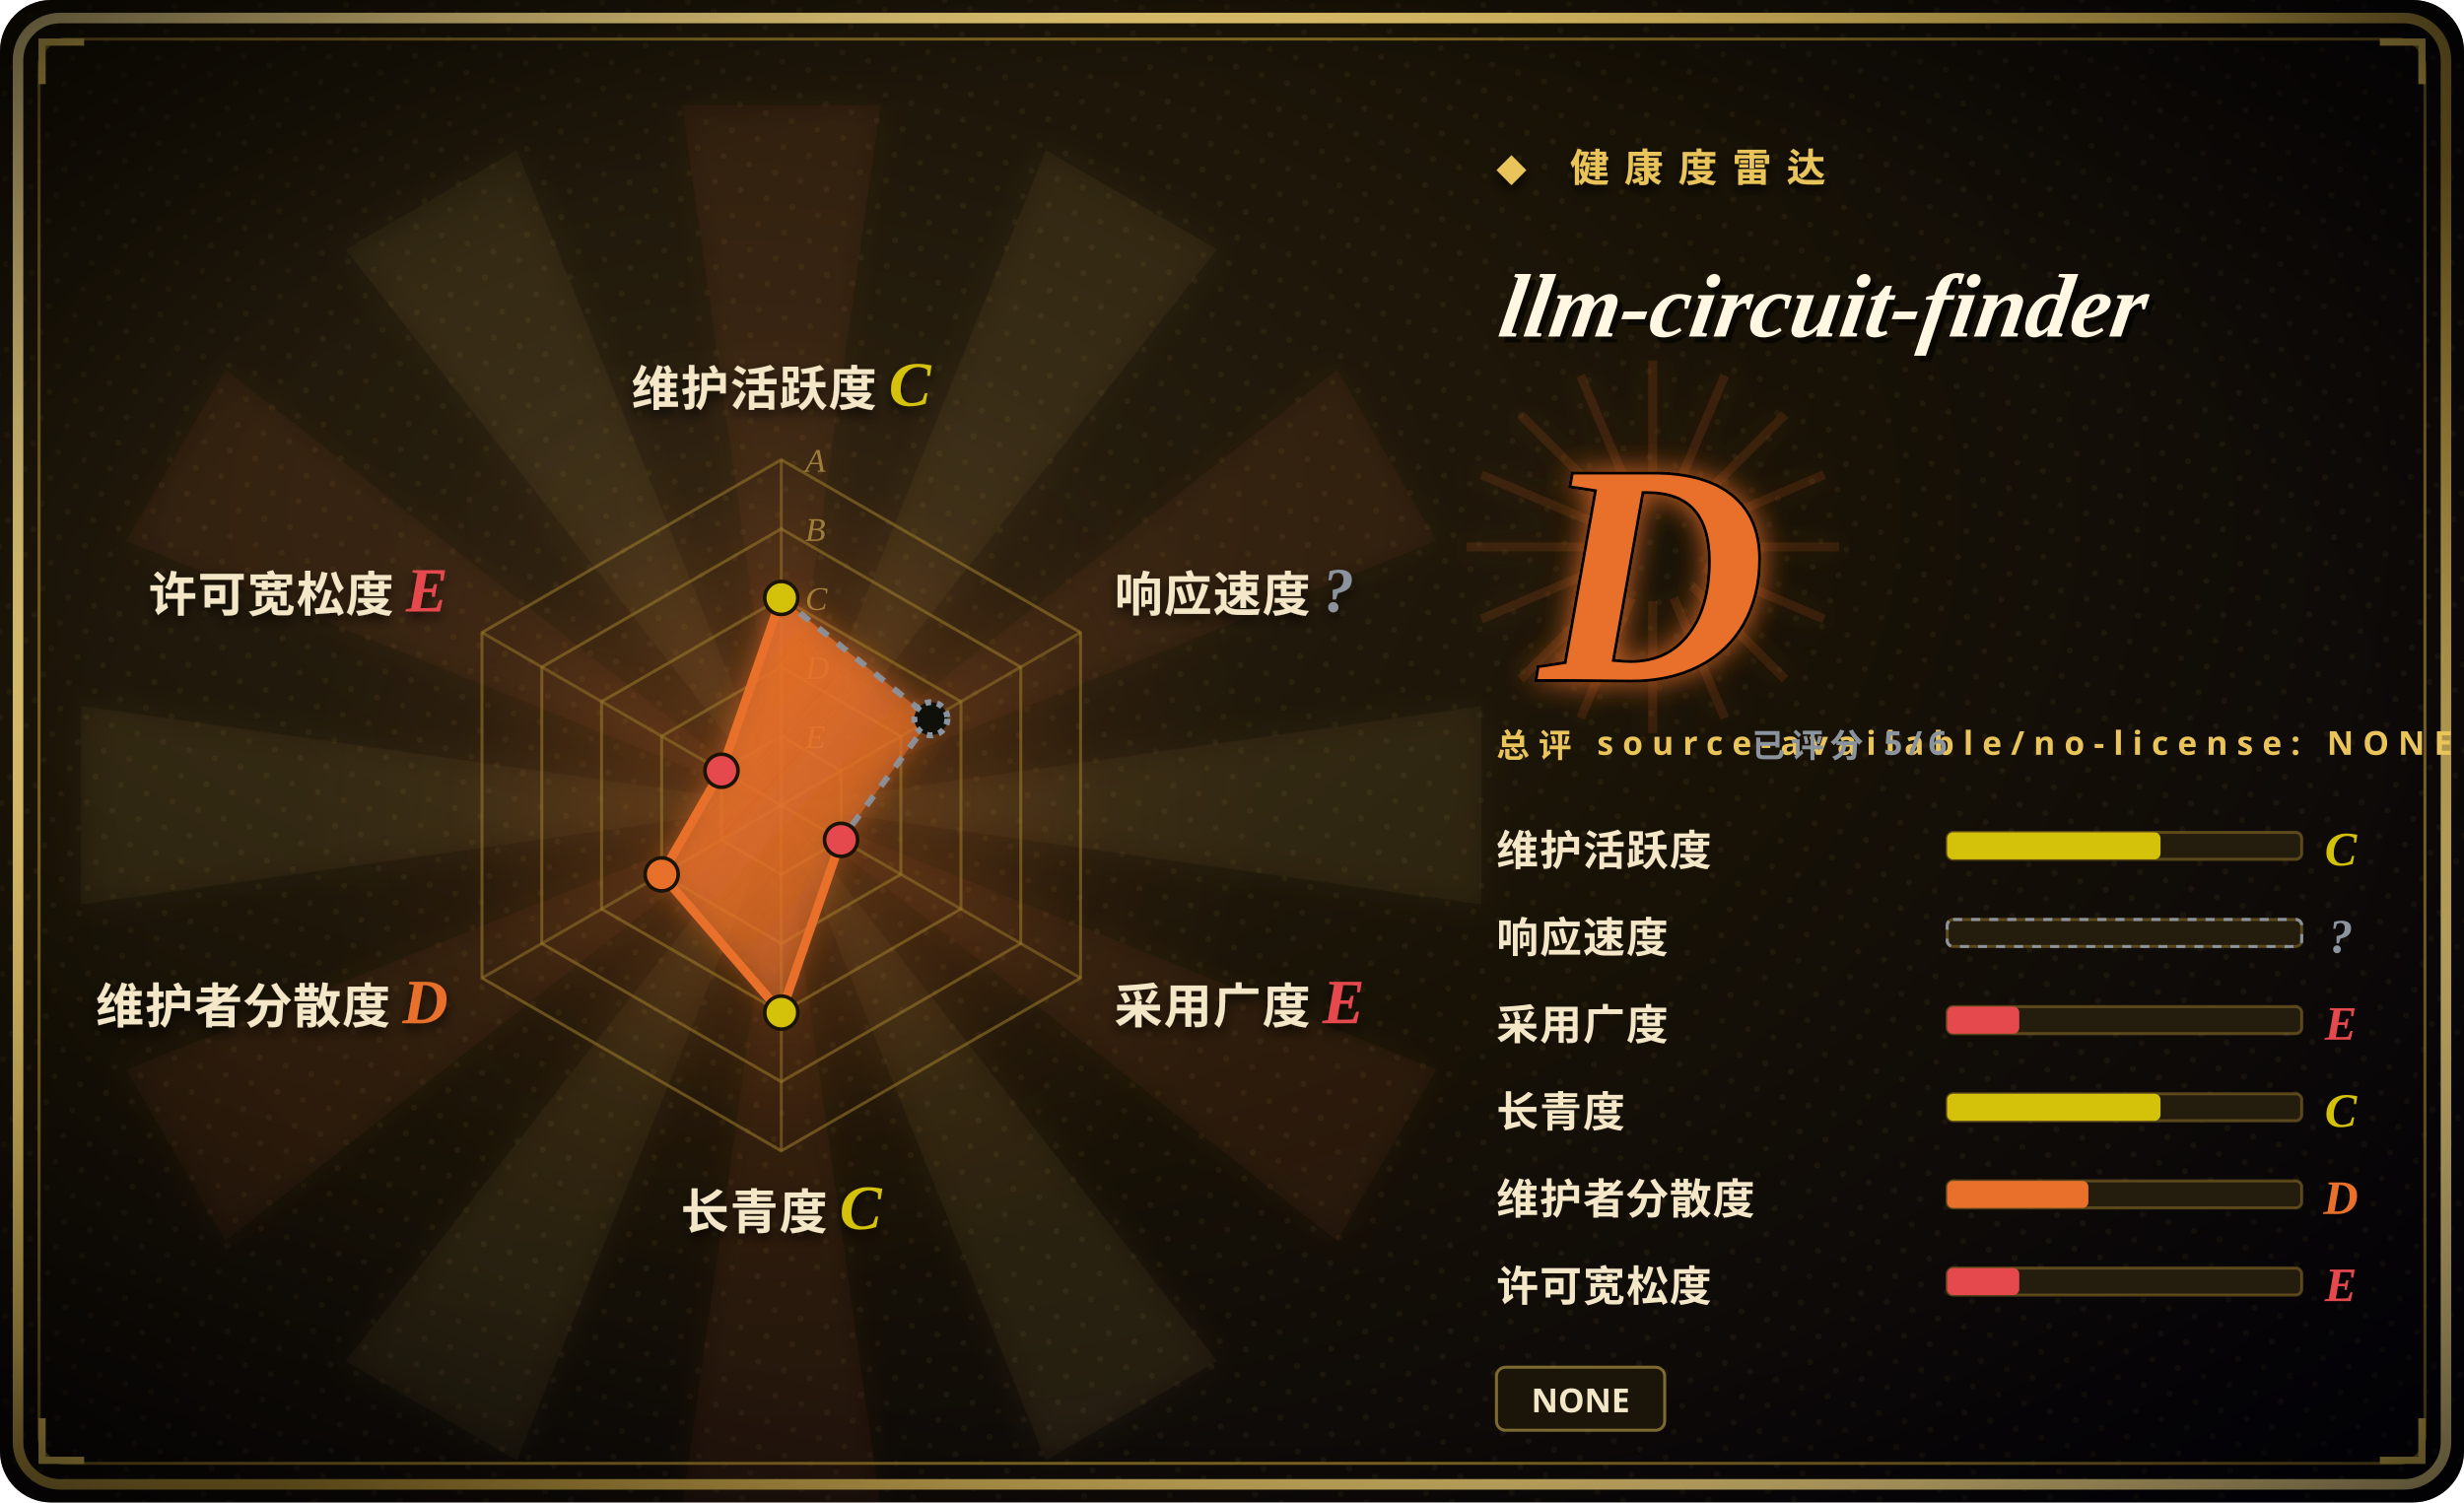
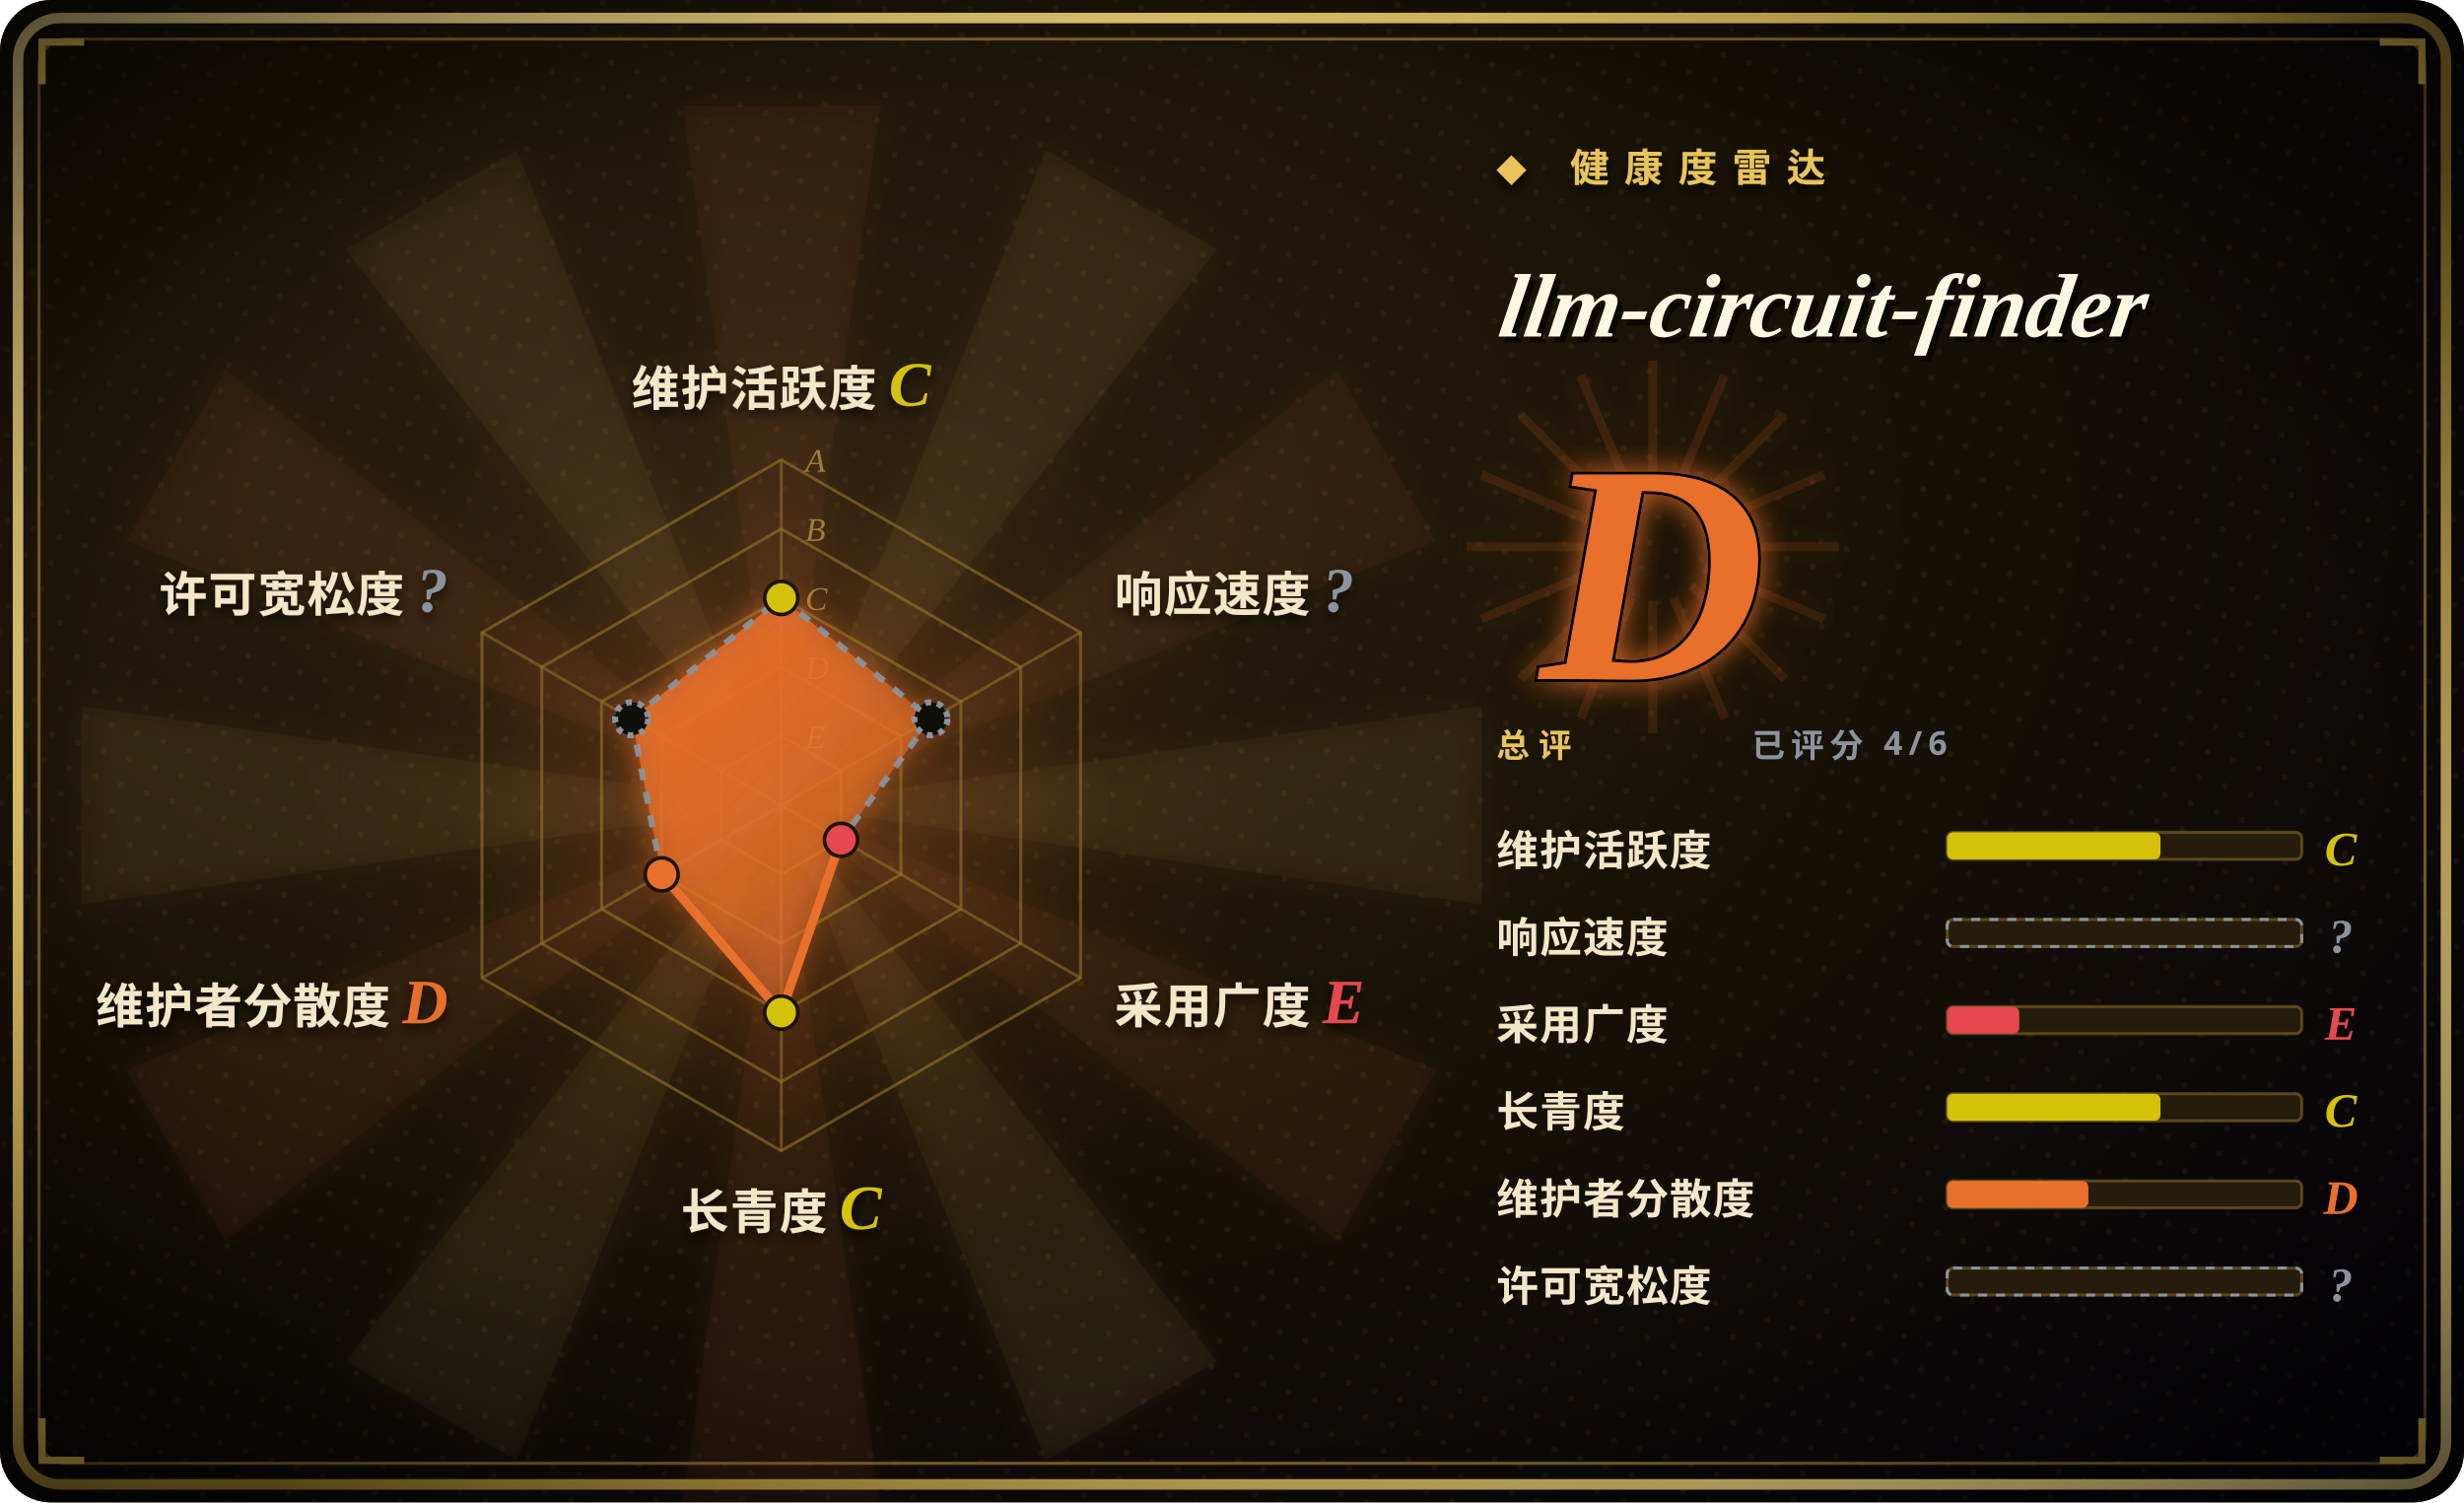
<svg xmlns="http://www.w3.org/2000/svg" width="820" height="500" viewBox="0 0 820 500">
  <defs>
    <radialGradient id="bg" cx="30%" cy="34%" r="90%">
      <stop offset="0%" stop-color="#2a2010" />
      <stop offset="48%" stop-color="#181206" />
      <stop offset="100%" stop-color="#05030a" />
    </radialGradient>
    <radialGradient id="vig" cx="50%" cy="50%" r="72%">
      <stop offset="62%" stop-color="#000000" stop-opacity="0" />
      <stop offset="100%" stop-color="#000000" stop-opacity="0.72" />
    </radialGradient>
    <linearGradient id="frame" x1="0" y1="0" x2="1" y2="1">
      <stop offset="0%" stop-color="#f6dd92" />
      <stop offset="45%" stop-color="#E8C45A" />
      <stop offset="55%" stop-color="#9c7d2a" />
      <stop offset="100%" stop-color="#f6dd92" />
    </linearGradient>
    <linearGradient id="poly" x1="0" y1="0" x2="0.7" y2="1">
      <stop offset="0%" stop-color="#E8702A" stop-opacity="0.92" />
      <stop offset="100%" stop-color="#E8702A" stop-opacity="0.34" />
    </linearGradient>
    <radialGradient id="halo" cx="50%" cy="50%" r="50%">
      <stop offset="0%" stop-color="#E8702A" stop-opacity="0.34" />
      <stop offset="68%" stop-color="#E8702A" stop-opacity="0.04" />
      <stop offset="100%" stop-color="#E8702A" stop-opacity="0" />
    </radialGradient>
    <filter id="glow" x="-60%" y="-60%" width="220%" height="220%">
      <feGaussianBlur stdDeviation="5" result="b" />
      <feMerge>
        <feMergeNode in="b" />
        <feMergeNode in="SourceGraphic" />
      </feMerge>
    </filter>
    <filter id="soft" x="-30%" y="-30%" width="160%" height="160%">
      <feDropShadow dx="0" dy="2" stdDeviation="2" flood-color="#000" flood-opacity="0.7" />
    </filter>
    <pattern id="halftone" width="9" height="9" patternUnits="userSpaceOnUse" patternTransform="rotate(18)">
      <circle cx="2" cy="2" r="1" fill="#E8C45A" fill-opacity="0.06" />
    </pattern>
  </defs>
  <rect width="820" height="500" rx="17" fill="url(#bg)" />
  <rect width="820" height="500" rx="17" fill="url(#halftone)" />
  <g opacity="0.5" filter="url(#glow)">
    <path d="M260,268 L493,235 L493,301 Z" fill="#E8C45A" fill-opacity="0.10" />
    <path d="M260,268 L478,356 L445,413 Z" fill="#E8702A" fill-opacity="0.10" />
    <path d="M260,268 L405,453 L348,486 Z" fill="#E8C45A" fill-opacity="0.10" />
    <path d="M260,268 L293,501 L227,501 Z" fill="#E8702A" fill-opacity="0.10" />
    <path d="M260,268 L172,486 L115,453 Z" fill="#E8C45A" fill-opacity="0.10" />
    <path d="M260,268 L75,413 L42,356 Z" fill="#E8702A" fill-opacity="0.10" />
    <path d="M260,268 L27,301 L27,235 Z" fill="#E8C45A" fill-opacity="0.10" />
    <path d="M260,268 L42,180 L75,123 Z" fill="#E8702A" fill-opacity="0.10" />
    <path d="M260,268 L115,83 L172,50 Z" fill="#E8C45A" fill-opacity="0.10" />
    <path d="M260,268 L227,35 L293,35 Z" fill="#E8702A" fill-opacity="0.10" />
    <path d="M260,268 L348,50 L405,83 Z" fill="#E8C45A" fill-opacity="0.10" />
    <path d="M260,268 L445,123 L478,180 Z" fill="#E8702A" fill-opacity="0.10" />
  </g>
  <circle cx="260" cy="268" r="161" fill="url(#halo)" />
  <rect x="6" y="6" width="808" height="488" rx="14" fill="none" stroke="url(#frame)" stroke-width="3.5" />
  <rect x="13" y="13" width="794" height="474" rx="9" fill="none" stroke="#9c7d2a" stroke-width="1" stroke-opacity="0.8" />
  <path d="M14,28 L14,14 L28,14" fill="none" stroke="#E8C45A" stroke-width="2.4" />
  <path d="M806,28 L806,14 L792,14" fill="none" stroke="#E8C45A" stroke-width="2.4" />
  <path d="M14,472 L14,486 L28,486" fill="none" stroke="#E8C45A" stroke-width="2.4" />
  <path d="M806,472 L806,486 L792,486" fill="none" stroke="#E8C45A" stroke-width="2.4" />
  <rect width="820" height="500" rx="17" fill="url(#vig)" />
  <polygon points="260.0,153.0 359.6,210.5 359.6,325.5 260.0,383.0 160.4,325.5 160.4,210.5" fill="none" stroke="#9c7d2a" stroke-opacity="0.55" stroke-width="1" />
  <polygon points="260.0,176.0 339.7,222.0 339.7,314.0 260.0,360.0 180.3,314.0 180.3,222.0" fill="none" stroke="#9c7d2a" stroke-opacity="0.55" stroke-width="1" />
  <polygon points="260.0,199.0 319.8,233.5 319.8,302.5 260.0,337.0 200.2,302.5 200.2,233.5" fill="none" stroke="#9c7d2a" stroke-opacity="0.55" stroke-width="1" />
  <polygon points="260.0,222.0 299.8,245.0 299.8,291.0 260.0,314.0 220.2,291.0 220.2,245.0" fill="none" stroke="#9c7d2a" stroke-opacity="0.55" stroke-width="1" />
  <polygon points="260.0,245.0 279.9,256.5 279.9,279.5 260.0,291.0 240.1,279.5 240.1,256.5" fill="none" stroke="#9c7d2a" stroke-opacity="0.55" stroke-width="1" />
  <line x1="260" y1="268" x2="260.0" y2="153.0" stroke="#9c7d2a" stroke-opacity="0.5" stroke-width="1" />
  <line x1="260" y1="268" x2="359.6" y2="210.5" stroke="#9c7d2a" stroke-opacity="0.5" stroke-width="1" />
  <line x1="260" y1="268" x2="359.6" y2="325.5" stroke="#9c7d2a" stroke-opacity="0.5" stroke-width="1" />
  <line x1="260" y1="268" x2="260.0" y2="383.0" stroke="#9c7d2a" stroke-opacity="0.5" stroke-width="1" />
  <line x1="260" y1="268" x2="160.4" y2="325.5" stroke="#9c7d2a" stroke-opacity="0.5" stroke-width="1" />
  <line x1="260" y1="268" x2="160.4" y2="210.5" stroke="#9c7d2a" stroke-opacity="0.5" stroke-width="1" />
  <text x="268" y="157.0" font-size="11" font-style="italic" fill="#E8C45A" fill-opacity="0.55" font-family="'Georgia','Times New Roman',serif">A</text>
  <text x="268" y="180.0" font-size="11" font-style="italic" fill="#E8C45A" fill-opacity="0.55" font-family="'Georgia','Times New Roman',serif">B</text>
  <text x="268" y="203.0" font-size="11" font-style="italic" fill="#E8C45A" fill-opacity="0.55" font-family="'Georgia','Times New Roman',serif">C</text>
  <text x="268" y="226.0" font-size="11" font-style="italic" fill="#E8C45A" fill-opacity="0.55" font-family="'Georgia','Times New Roman',serif">D</text>
  <text x="268" y="249.0" font-size="11" font-style="italic" fill="#E8C45A" fill-opacity="0.55" font-family="'Georgia','Times New Roman',serif">E</text>
-   <polygon points="260.0,199.0 309.8,239.2 279.9,279.5 260.0,337.0 220.2,291.0 240.1,256.5" fill="url(#poly)" filter="url(#glow)" />
+   <polygon points="260.0,199.0 309.8,239.2 279.9,279.5 260.0,337.0 220.2,291.0 210.2,239.2" fill="url(#poly)" filter="url(#glow)" />
  <line x1="260.0" y1="199.0" x2="309.8" y2="239.2" stroke="#8B949E" stroke-width="2" stroke-dasharray="4 4" stroke-opacity="0.92" />
  <line x1="309.8" y1="239.2" x2="279.9" y2="279.5" stroke="#8B949E" stroke-width="2" stroke-dasharray="4 4" stroke-opacity="0.92" />
  <line x1="279.9" y1="279.5" x2="260.0" y2="337.0" stroke="#E8702A" stroke-width="3" />
  <line x1="260.0" y1="337.0" x2="220.2" y2="291.0" stroke="#E8702A" stroke-width="3" />
-   <line x1="220.2" y1="291.0" x2="240.1" y2="256.5" stroke="#E8702A" stroke-width="3" />
-   <line x1="240.1" y1="256.5" x2="260.0" y2="199.0" stroke="#E8702A" stroke-width="3" />
+   <line x1="220.2" y1="291.0" x2="210.2" y2="239.2" stroke="#8B949E" stroke-width="2" stroke-dasharray="4 4" stroke-opacity="0.92" />
+   <line x1="210.2" y1="239.2" x2="260.0" y2="199.0" stroke="#8B949E" stroke-width="2" stroke-dasharray="4 4" stroke-opacity="0.92" />
  <circle cx="260.0" cy="199.0" r="5.5" fill="#D4C20A" stroke="#1a1306" stroke-width="1.2" />
  <circle cx="309.8" cy="239.2" r="5.5" fill="#10100b" stroke="#8B949E" stroke-width="2" stroke-dasharray="2 2" />
  <circle cx="279.9" cy="279.5" r="5.5" fill="#E5484D" stroke="#1a1306" stroke-width="1.2" />
  <circle cx="260.0" cy="337.0" r="5.5" fill="#D4C20A" stroke="#1a1306" stroke-width="1.2" />
  <circle cx="220.2" cy="291.0" r="5.5" fill="#E8702A" stroke="#1a1306" stroke-width="1.2" />
-   <circle cx="240.1" cy="256.5" r="5.5" fill="#E5484D" stroke="#1a1306" stroke-width="1.2" />
+   <circle cx="210.2" cy="239.2" r="5.5" fill="#10100b" stroke="#8B949E" stroke-width="2" stroke-dasharray="2 2" />
  <text x="260.0" y="135.0" font-size="16" font-weight="900" fill="#f3e7c8" text-anchor="middle" font-family="'PingFang SC','Hiragino Sans GB','Heiti SC','Microsoft YaHei',sans-serif" letter-spacing="0.4" filter="url(#soft)">维护活跃度 <tspan fill="#D4C20A" font-family="'Georgia','Times New Roman',serif" font-style="italic" font-size="21">C</tspan>
  </text>
  <text x="370.9" y="203.5" font-size="16" font-weight="900" fill="#f3e7c8" text-anchor="start" font-family="'PingFang SC','Hiragino Sans GB','Heiti SC','Microsoft YaHei',sans-serif" letter-spacing="0.4" filter="url(#soft)">响应速度 <tspan fill="#8B949E" font-family="'Georgia','Times New Roman',serif" font-style="italic" font-size="21">?</tspan>
  </text>
  <text x="370.9" y="340.5" font-size="16" font-weight="900" fill="#f3e7c8" text-anchor="start" font-family="'PingFang SC','Hiragino Sans GB','Heiti SC','Microsoft YaHei',sans-serif" letter-spacing="0.4" filter="url(#soft)">采用广度 <tspan fill="#E5484D" font-family="'Georgia','Times New Roman',serif" font-style="italic" font-size="21">E</tspan>
  </text>
  <text x="260.0" y="409.0" font-size="16" font-weight="900" fill="#f3e7c8" text-anchor="middle" font-family="'PingFang SC','Hiragino Sans GB','Heiti SC','Microsoft YaHei',sans-serif" letter-spacing="0.4" filter="url(#soft)">长青度 <tspan fill="#D4C20A" font-family="'Georgia','Times New Roman',serif" font-style="italic" font-size="21">C</tspan>
  </text>
  <text x="149.1" y="340.5" font-size="16" font-weight="900" fill="#f3e7c8" text-anchor="end" font-family="'PingFang SC','Hiragino Sans GB','Heiti SC','Microsoft YaHei',sans-serif" letter-spacing="0.4" filter="url(#soft)">维护者分散度 <tspan fill="#E8702A" font-family="'Georgia','Times New Roman',serif" font-style="italic" font-size="21">D</tspan>
  </text>
-   <text x="149.1" y="203.5" font-size="16" font-weight="900" fill="#f3e7c8" text-anchor="end" font-family="'PingFang SC','Hiragino Sans GB','Heiti SC','Microsoft YaHei',sans-serif" letter-spacing="0.4" filter="url(#soft)">许可宽松度 <tspan fill="#E5484D" font-family="'Georgia','Times New Roman',serif" font-style="italic" font-size="21">E</tspan>
+   <text x="149.1" y="203.5" font-size="16" font-weight="900" fill="#f3e7c8" text-anchor="end" font-family="'PingFang SC','Hiragino Sans GB','Heiti SC','Microsoft YaHei',sans-serif" letter-spacing="0.4" filter="url(#soft)">许可宽松度 <tspan fill="#8B949E" font-family="'Georgia','Times New Roman',serif" font-style="italic" font-size="21">?</tspan>
  </text>
  <text x="498" y="60" font-size="13" letter-spacing="5" fill="#E8C45A" font-weight="900" font-family="'PingFang SC','Hiragino Sans GB','Heiti SC','Microsoft YaHei',sans-serif" filter="url(#soft)">◆ 健康度雷达</text>
  <g transform="translate(498,112) skewX(-9)">
    <text x="2" y="2" font-size="30" font-weight="900" font-style="italic" fill="#000" fill-opacity="0.6" font-family="'Georgia','Times New Roman',serif">llm-circuit-finder</text>
    <text x="0" y="0" font-size="30" font-weight="900" font-style="italic" fill="#fff7e2" font-family="'Georgia','Times New Roman',serif">llm-circuit-finder</text>
  </g>
  <line x1="498" y1="124" x2="648" y2="124" stroke="url(#frame)" stroke-width="2" />
  <g opacity="0.85" filter="url(#glow)">
    <line x1="568" y1="182" x2="612" y2="182" stroke="#E8702A" stroke-opacity="0.16" stroke-width="3" />
    <line x1="567" y1="189" x2="607" y2="206" stroke="#E8702A" stroke-opacity="0.16" stroke-width="3" />
    <line x1="563" y1="195" x2="594" y2="226" stroke="#E8702A" stroke-opacity="0.16" stroke-width="3" />
    <line x1="557" y1="199" x2="574" y2="239" stroke="#E8702A" stroke-opacity="0.16" stroke-width="3" />
    <line x1="550" y1="200" x2="550" y2="244" stroke="#E8702A" stroke-opacity="0.16" stroke-width="3" />
    <line x1="543" y1="199" x2="526" y2="239" stroke="#E8702A" stroke-opacity="0.16" stroke-width="3" />
    <line x1="537" y1="195" x2="506" y2="226" stroke="#E8702A" stroke-opacity="0.16" stroke-width="3" />
    <line x1="533" y1="189" x2="493" y2="206" stroke="#E8702A" stroke-opacity="0.16" stroke-width="3" />
    <line x1="532" y1="182" x2="488" y2="182" stroke="#E8702A" stroke-opacity="0.16" stroke-width="3" />
    <line x1="533" y1="175" x2="493" y2="158" stroke="#E8702A" stroke-opacity="0.16" stroke-width="3" />
    <line x1="537" y1="169" x2="506" y2="138" stroke="#E8702A" stroke-opacity="0.16" stroke-width="3" />
    <line x1="543" y1="165" x2="526" y2="125" stroke="#E8702A" stroke-opacity="0.16" stroke-width="3" />
    <line x1="550" y1="164" x2="550" y2="120" stroke="#E8702A" stroke-opacity="0.16" stroke-width="3" />
    <line x1="557" y1="165" x2="574" y2="125" stroke="#E8702A" stroke-opacity="0.16" stroke-width="3" />
    <line x1="563" y1="169" x2="594" y2="138" stroke="#E8702A" stroke-opacity="0.16" stroke-width="3" />
    <line x1="567" y1="175" x2="607" y2="158" stroke="#E8702A" stroke-opacity="0.16" stroke-width="3" />
  </g>
  <text x="550" y="226" font-size="104" font-weight="900" font-style="italic" text-anchor="middle" fill="#E8702A" stroke="#000" stroke-width="2" paint-order="stroke" font-family="'Georgia','Times New Roman',serif" filter="url(#glow)">D</text>
-   <text x="498" y="252" font-size="11" letter-spacing="3" fill="#E8C45A" font-family="'PingFang SC','Hiragino Sans GB','Heiti SC','Microsoft YaHei',sans-serif" font-weight="900">总评   source-available/no-license: NONE</text>
-   <text x="648" y="252" font-size="11" letter-spacing="2" fill="#8B949E" font-family="'PingFang SC','Hiragino Sans GB','Heiti SC','Microsoft YaHei',sans-serif" font-weight="900" text-anchor="end">已评分 5/6</text>
+   <text x="498" y="252" font-size="11" letter-spacing="3" fill="#E8C45A" font-family="'PingFang SC','Hiragino Sans GB','Heiti SC','Microsoft YaHei',sans-serif" font-weight="900">总评</text>
+   <text x="648" y="252" font-size="11" letter-spacing="2" fill="#8B949E" font-family="'PingFang SC','Hiragino Sans GB','Heiti SC','Microsoft YaHei',sans-serif" font-weight="900" text-anchor="end">已评分 4/6</text>
  <text x="498" y="288" font-size="14" font-weight="900" fill="#f3e7c8" font-family="'PingFang SC','Hiragino Sans GB','Heiti SC','Microsoft YaHei',sans-serif" letter-spacing="0.4">维护活跃度</text>
  <rect x="648" y="277" width="118" height="9" rx="2" fill="#241d0e" stroke="#9c7d2a" stroke-opacity="0.5" />
  <rect x="648" y="277" width="71" height="9" rx="2" fill="#D4C20A" />
  <text x="779" y="288" font-size="16" font-weight="900" font-style="italic" fill="#D4C20A" font-family="'Georgia','Times New Roman',serif" text-anchor="middle">C</text>
  <text x="498" y="317" font-size="14" font-weight="900" fill="#f3e7c8" font-family="'PingFang SC','Hiragino Sans GB','Heiti SC','Microsoft YaHei',sans-serif" letter-spacing="0.4">响应速度</text>
  <rect x="648" y="306" width="118" height="9" rx="2" fill="#241d0e" stroke="#9c7d2a" stroke-opacity="0.5" />
  <rect x="648" y="306" width="118" height="9" rx="2" fill="none" stroke="#8B949E" stroke-dasharray="3 3" />
  <text x="779" y="317" font-size="16" font-weight="900" font-style="italic" fill="#8B949E" font-family="'Georgia','Times New Roman',serif" text-anchor="middle">?</text>
  <text x="498" y="346" font-size="14" font-weight="900" fill="#f3e7c8" font-family="'PingFang SC','Hiragino Sans GB','Heiti SC','Microsoft YaHei',sans-serif" letter-spacing="0.4">采用广度</text>
  <rect x="648" y="335" width="118" height="9" rx="2" fill="#241d0e" stroke="#9c7d2a" stroke-opacity="0.5" />
  <rect x="648" y="335" width="24" height="9" rx="2" fill="#E5484D" />
  <text x="779" y="346" font-size="16" font-weight="900" font-style="italic" fill="#E5484D" font-family="'Georgia','Times New Roman',serif" text-anchor="middle">E</text>
  <text x="498" y="375" font-size="14" font-weight="900" fill="#f3e7c8" font-family="'PingFang SC','Hiragino Sans GB','Heiti SC','Microsoft YaHei',sans-serif" letter-spacing="0.4">长青度</text>
  <rect x="648" y="364" width="118" height="9" rx="2" fill="#241d0e" stroke="#9c7d2a" stroke-opacity="0.5" />
  <rect x="648" y="364" width="71" height="9" rx="2" fill="#D4C20A" />
  <text x="779" y="375" font-size="16" font-weight="900" font-style="italic" fill="#D4C20A" font-family="'Georgia','Times New Roman',serif" text-anchor="middle">C</text>
  <text x="498" y="404" font-size="14" font-weight="900" fill="#f3e7c8" font-family="'PingFang SC','Hiragino Sans GB','Heiti SC','Microsoft YaHei',sans-serif" letter-spacing="0.4">维护者分散度</text>
  <rect x="648" y="393" width="118" height="9" rx="2" fill="#241d0e" stroke="#9c7d2a" stroke-opacity="0.5" />
  <rect x="648" y="393" width="47" height="9" rx="2" fill="#E8702A" />
  <text x="779" y="404" font-size="16" font-weight="900" font-style="italic" fill="#E8702A" font-family="'Georgia','Times New Roman',serif" text-anchor="middle">D</text>
  <text x="498" y="433" font-size="14" font-weight="900" fill="#f3e7c8" font-family="'PingFang SC','Hiragino Sans GB','Heiti SC','Microsoft YaHei',sans-serif" letter-spacing="0.4">许可宽松度</text>
  <rect x="648" y="422" width="118" height="9" rx="2" fill="#241d0e" stroke="#9c7d2a" stroke-opacity="0.5" />
-   <rect x="648" y="422" width="24" height="9" rx="2" fill="#E5484D" />
-   <text x="779" y="433" font-size="16" font-weight="900" font-style="italic" fill="#E5484D" font-family="'Georgia','Times New Roman',serif" text-anchor="middle">E</text>
-   <rect x="498" y="455" width="56" height="21" rx="3" fill="#1b1408" stroke="#E8C45A" stroke-opacity="0.5" />
-   <text x="526.0" y="470" font-size="11" font-weight="700" fill="#f3e7c8" text-anchor="middle" font-family="'PingFang SC','Hiragino Sans GB','Heiti SC','Microsoft YaHei',sans-serif">NONE</text>
+   <rect x="648" y="422" width="118" height="9" rx="2" fill="none" stroke="#8B949E" stroke-dasharray="3 3" />
+   <text x="779" y="433" font-size="16" font-weight="900" font-style="italic" fill="#8B949E" font-family="'Georgia','Times New Roman',serif" text-anchor="middle">?</text>
</svg>
